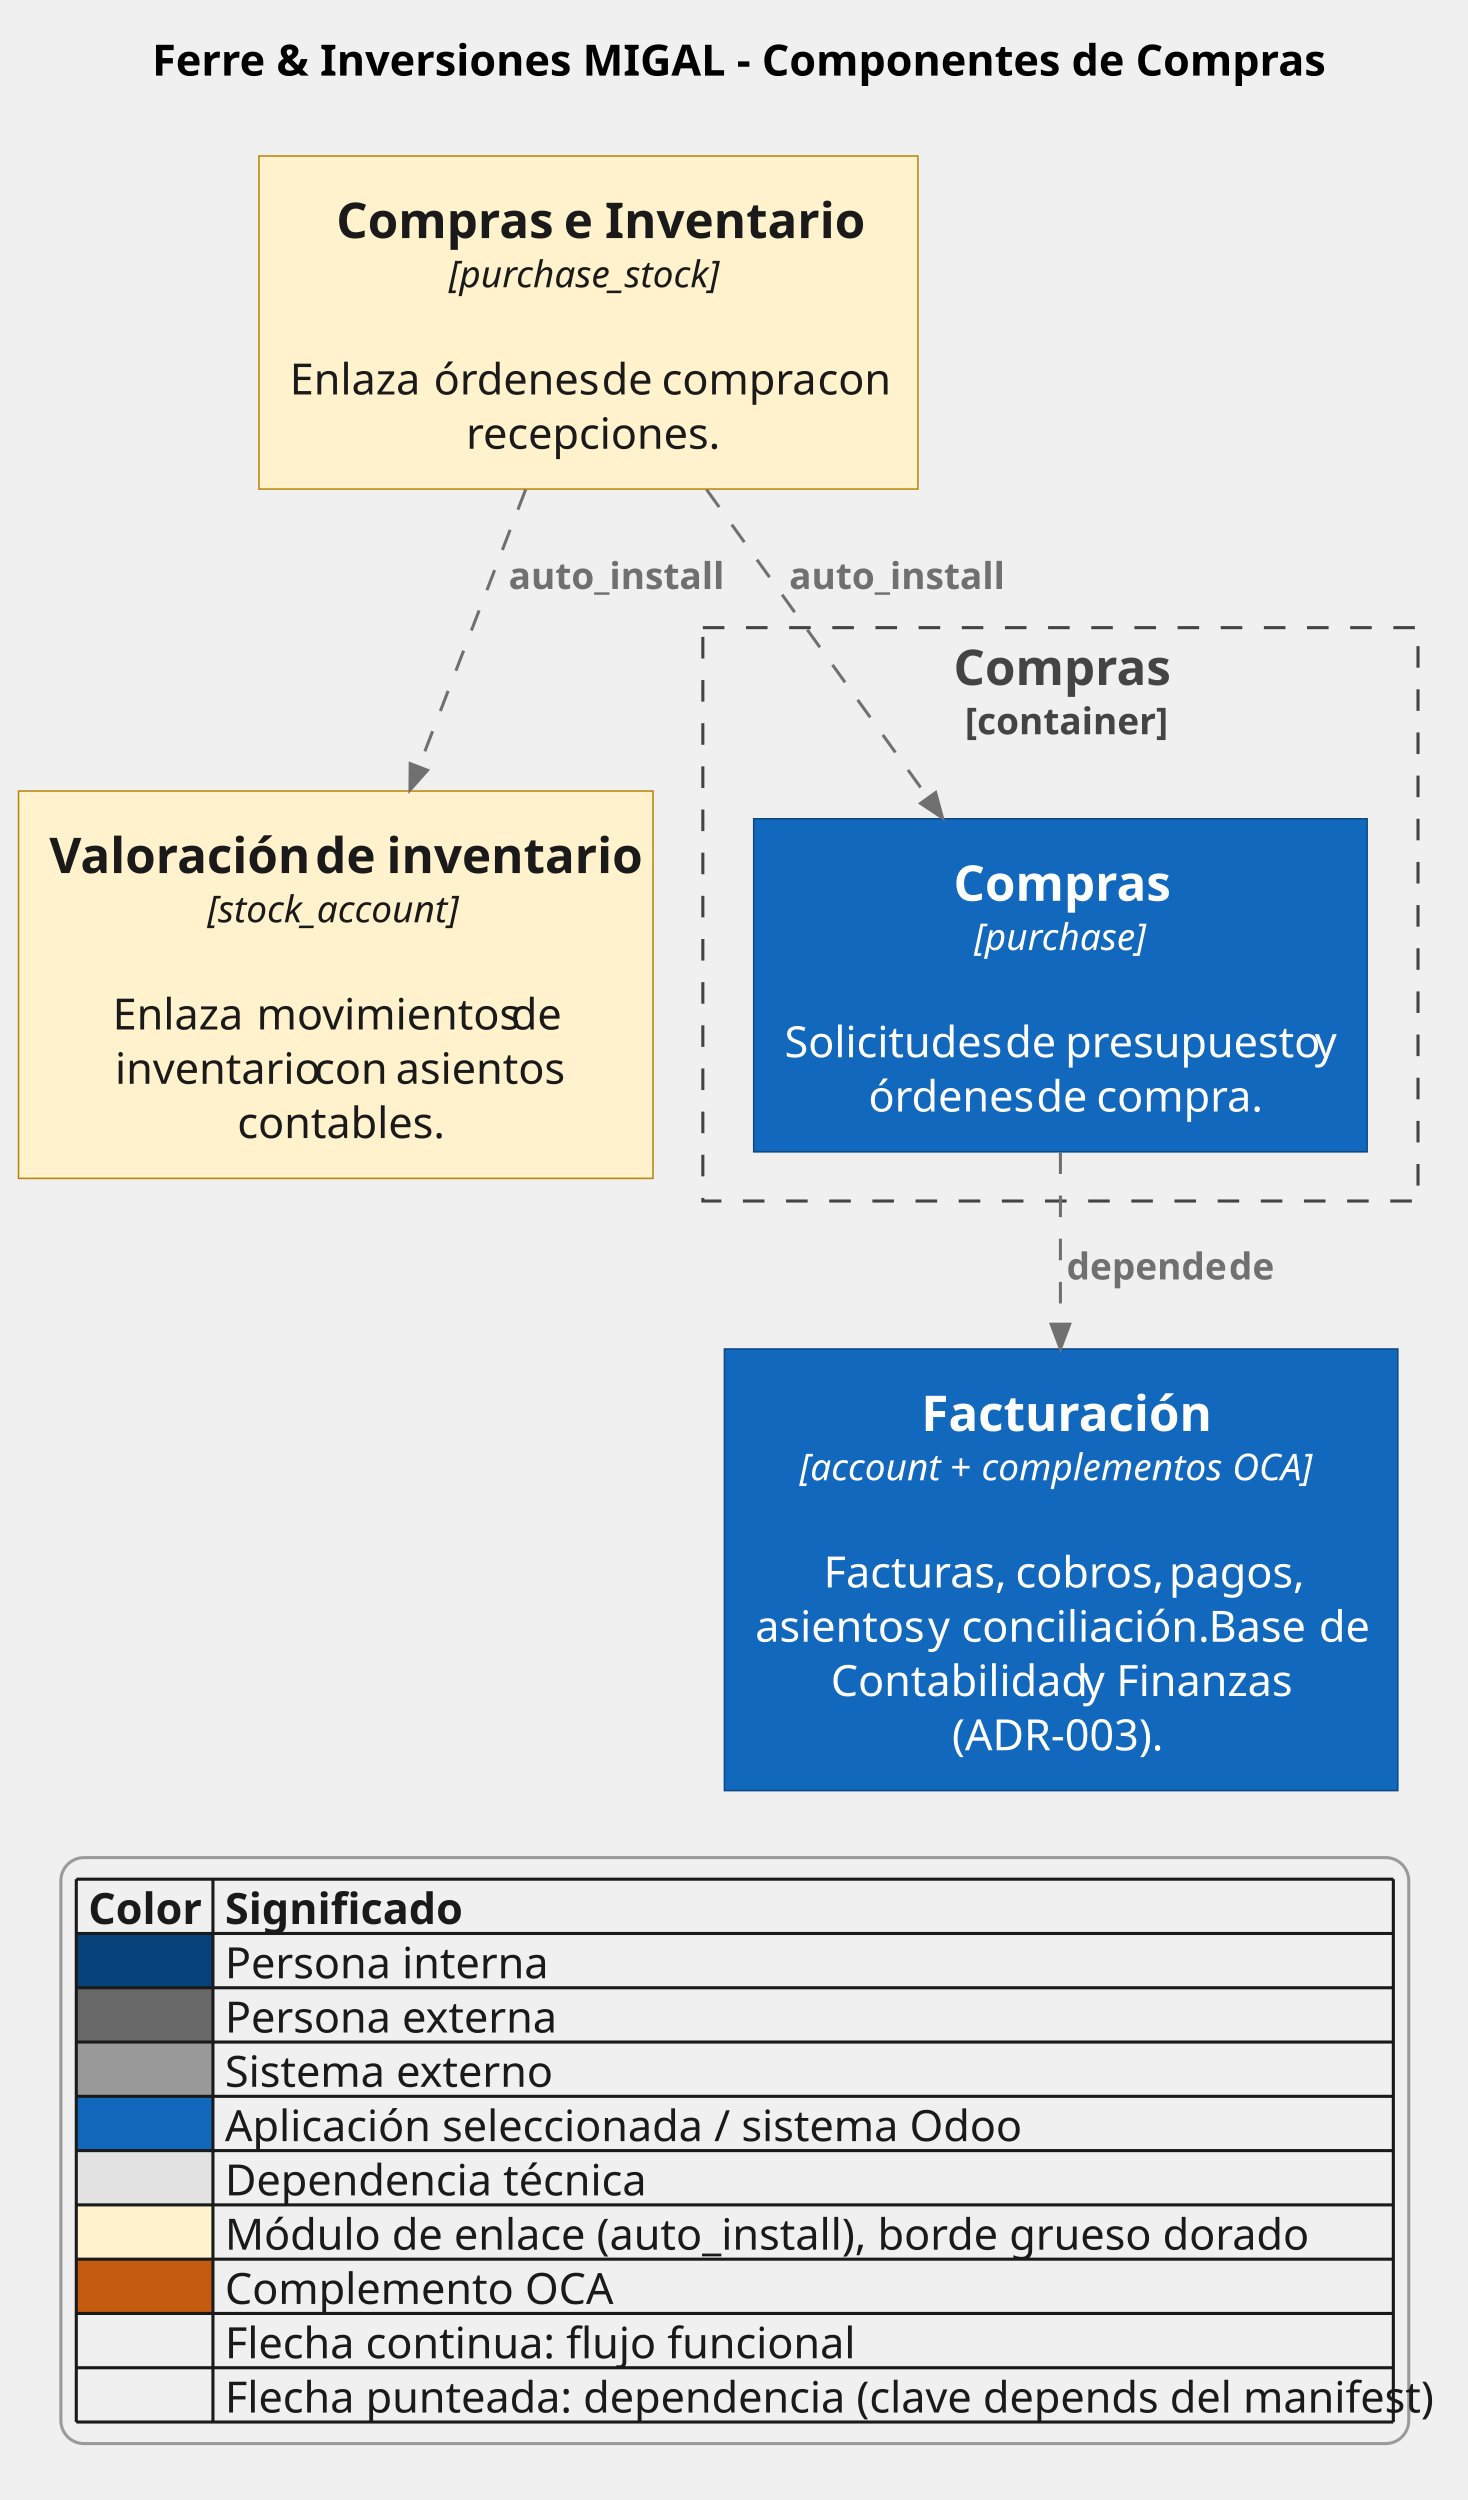
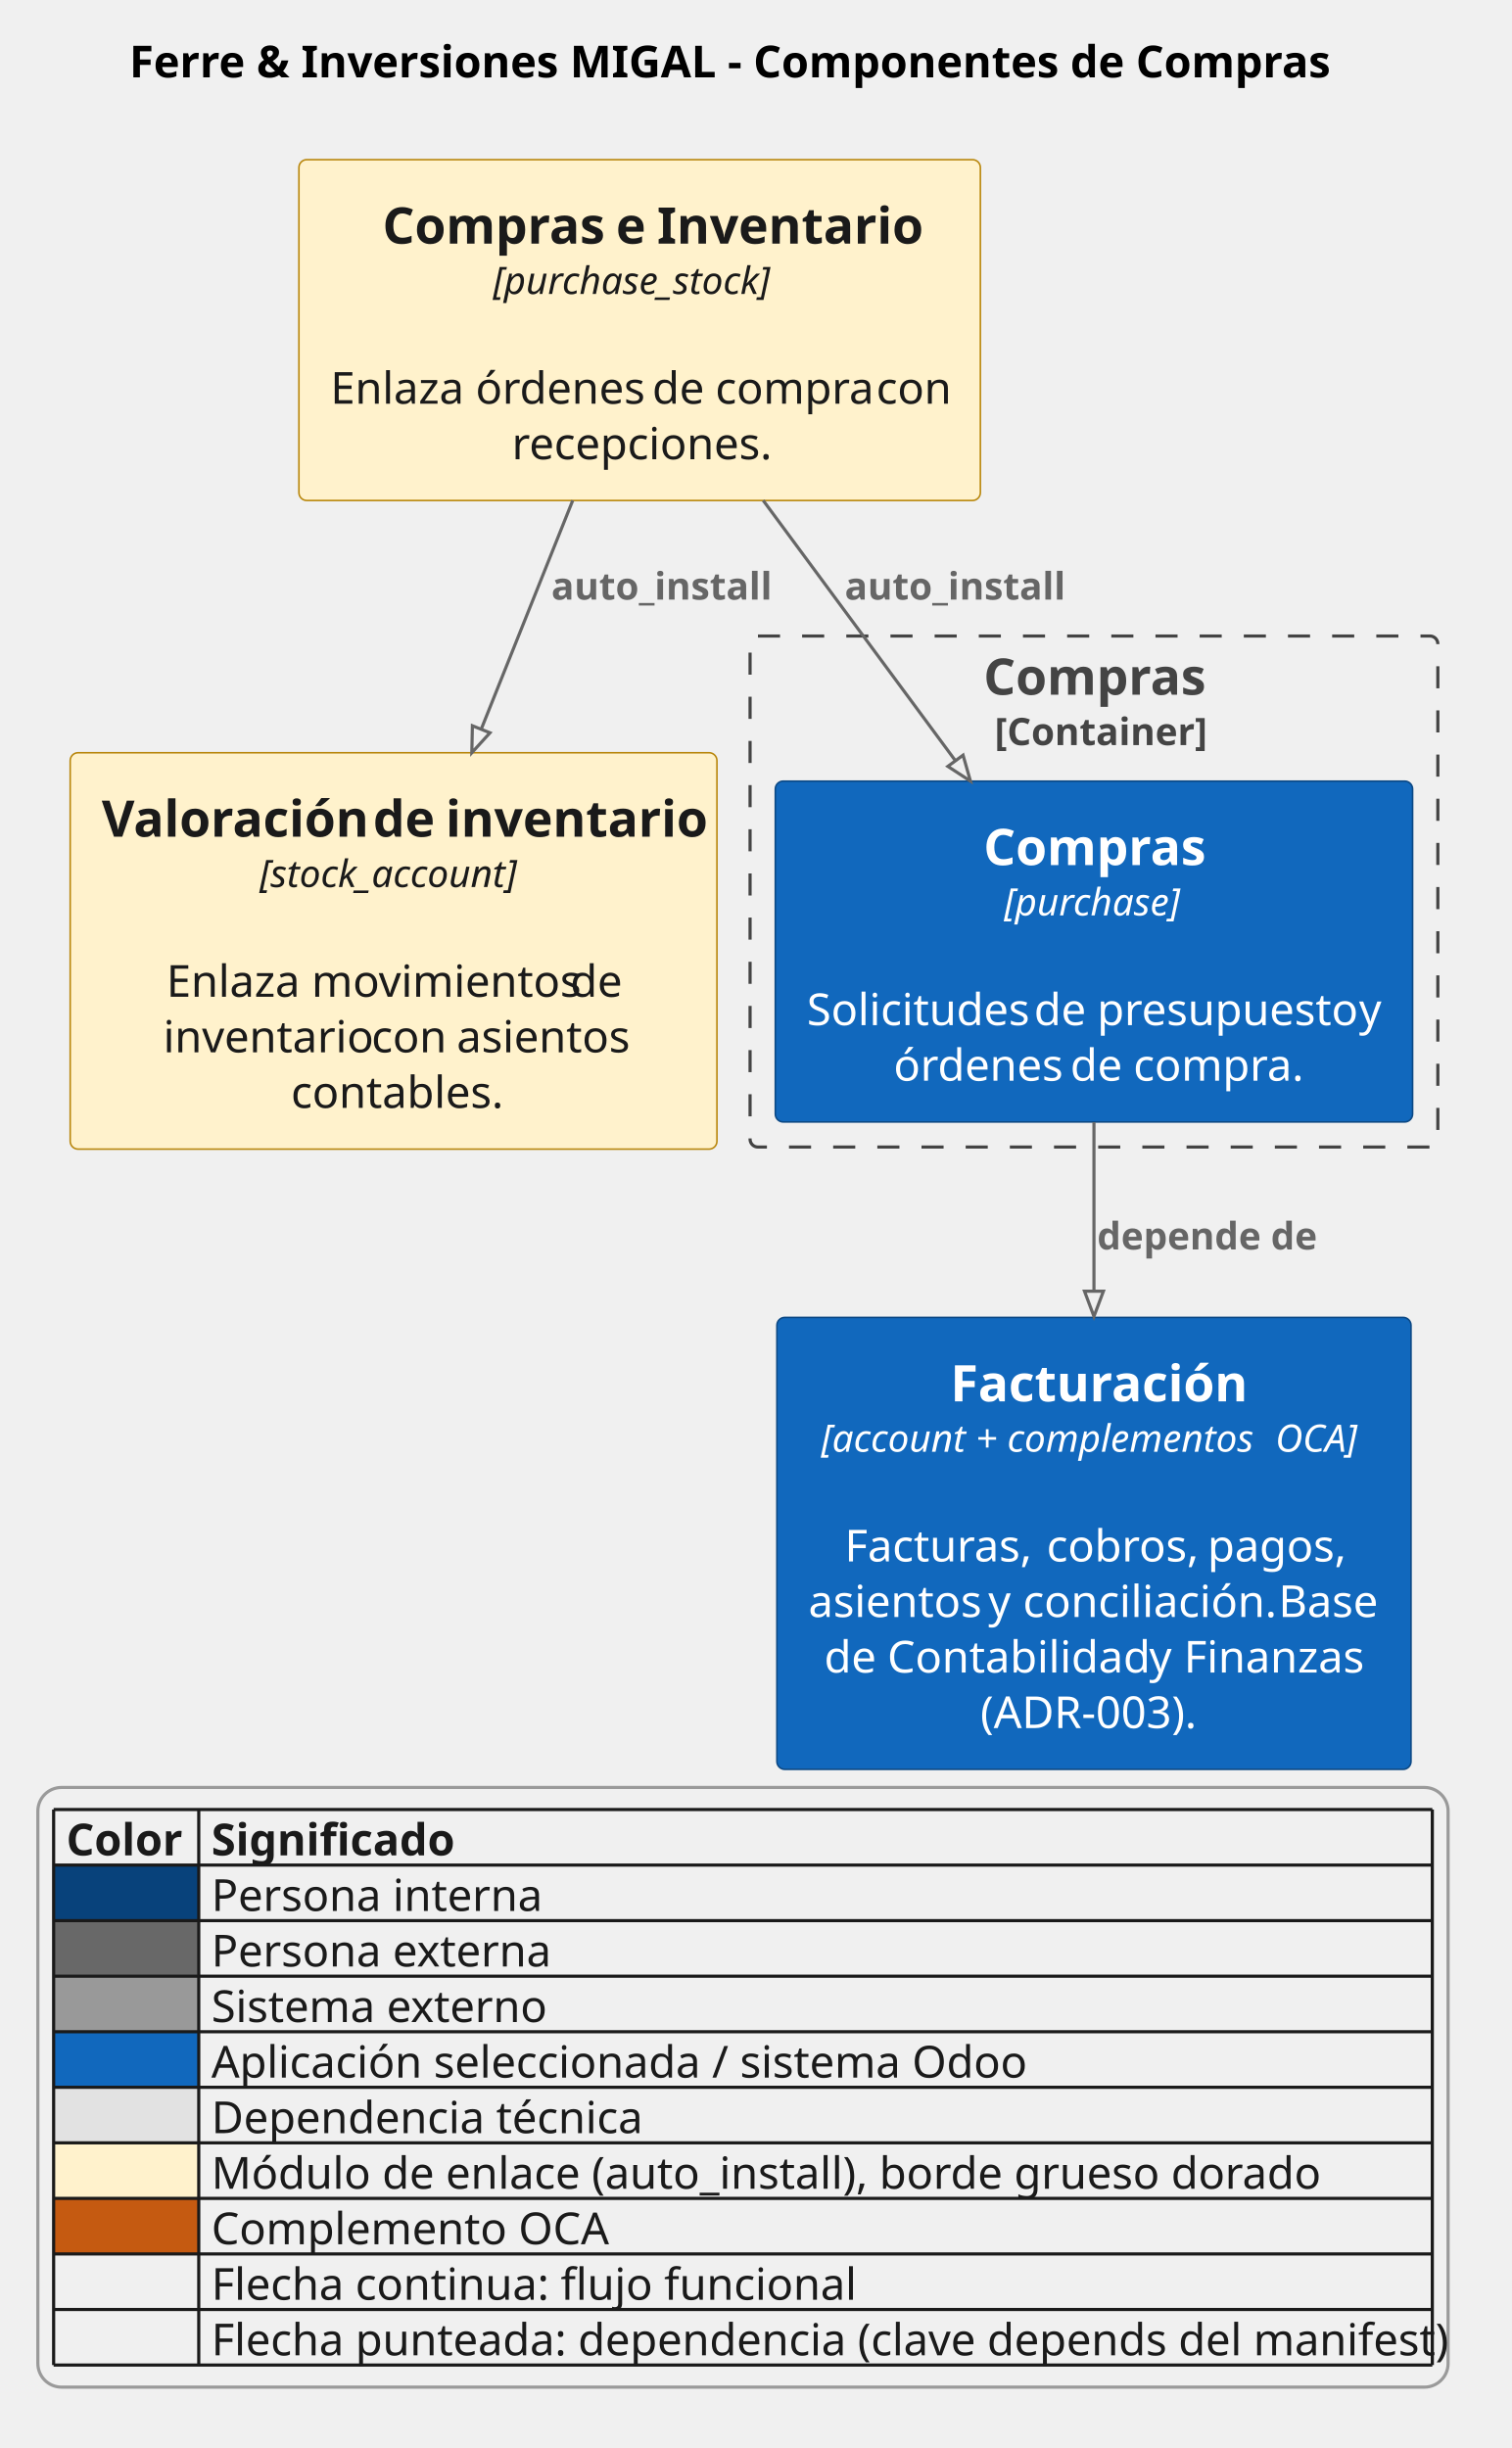
- <svg xmlns="http://www.w3.org/2000/svg" version="1.1" data-diagram-type="DESCRIPTION" style="width:476px;height:811px;background:#FFFFFF;" width="476px" height="811px" viewBox="0 0 476 811" zoomAndPan="magnify" preserveAspectRatio="none" contentStyleType="text/css">
+ <svg xmlns="http://www.w3.org/2000/svg" contentStyleType="text/css" height="776px" preserveAspectRatio="none" style="width:479px;height:776px;background:#FFFFFF;" version="1.1" viewBox="0 0 479 776" width="479px" zoomAndPan="magnify">
  <defs />
-   <g font-family="sans-serif" lengthAdjust="spacing">
-     <g class="title" data-source-line="10">
-       <text x="49.352" y="24.533" fill="#000" font-size="14" textLength="370.296" font-weight="700">Ferre &amp; Inversiones MIGAL - Componentes de Compras</text>
+   <g>
+     <text fill="#000000" font-family="sans-serif" font-size="14" font-weight="bold" lengthAdjust="spacing" textLength="389" x="41" y="24.533">Ferre &amp; Inversiones MIGAL - Componentes de Compras</text>
+     <g id="cluster_compras">
+       <rect fill="none" height="162" rx="2.5" ry="2.5" style="stroke:#444444;stroke-width:1.0;stroke-dasharray:7.0,7.0;" width="218" x="237.75" y="201.609" />
+       <text fill="#444444" font-family="sans-serif" font-size="16" font-weight="bold" lengthAdjust="spacing" textLength="70" x="311.75" y="220.219">Compras</text>
+       <text fill="#444444" font-family="sans-serif" font-size="12" font-weight="bold" lengthAdjust="spacing" textLength="63" x="315.25" y="236.191">[Container]</text>
    </g>
-     <g class="cluster" data-qualified-name="compras" id="ent0001" data-source-line="1690">
-       <rect x="228" y="203.609" width="232" height="186" fill="none" style="stroke:#444;stroke-width:1;stroke-dasharray:7,7;" />
-       <text x="309.324" y="222.219" fill="#444" font-size="16" textLength="69.352" font-weight="700">Compras</text>
-       <text x="312.998" y="238.191" fill="#444" font-size="12" textLength="62.004" font-weight="700">[container]</text>
+     <g id="elem_facturacion">
+       <rect fill="#1168BD" height="143.266" rx="2.5" ry="2.5" style="stroke:#0B4884;stroke-width:0.5;" width="201" x="246.25" y="417.609" />
+       <text fill="#FFFFFF" font-family="sans-serif" font-size="16" font-weight="bold" lengthAdjust="spacing" textLength="91" x="301.25" y="444.219">Facturación</text>
+       <text fill="#FFFFFF" font-family="sans-serif" font-size="12" font-style="italic" lengthAdjust="spacing" textLength="46" x="260.25" y="460.191">[account</text>
+       <text fill="#FFFFFF" font-family="sans-serif" font-size="12" font-style="italic" lengthAdjust="spacing" textLength="3" x="306.25" y="460.191"> </text>
+       <text fill="#FFFFFF" font-family="sans-serif" font-size="12" font-style="italic" lengthAdjust="spacing" textLength="7" x="309.25" y="460.191">+</text>
+       <text fill="#FFFFFF" font-family="sans-serif" font-size="12" font-style="italic" lengthAdjust="spacing" textLength="3" x="316.25" y="460.191"> </text>
+       <text fill="#FFFFFF" font-family="sans-serif" font-size="12" font-style="italic" lengthAdjust="spacing" textLength="82" x="319.25" y="460.191">complementos</text>
+       <text fill="#FFFFFF" font-family="sans-serif" font-size="12" font-style="italic" lengthAdjust="spacing" textLength="3" x="401.25" y="460.191"> </text>
+       <text fill="#FFFFFF" font-family="sans-serif" font-size="12" font-style="italic" lengthAdjust="spacing" textLength="29" x="404.25" y="460.191">OCA]</text>
+       <text fill="#FFFFFF" font-family="sans-serif" font-size="14" lengthAdjust="spacing" textLength="4" x="344.75" y="477.361"> </text>
+       <text fill="#FFFFFF" font-family="sans-serif" font-size="14" lengthAdjust="spacing" textLength="60" x="267.75" y="494.971">Facturas,</text>
+       <text fill="#FFFFFF" font-family="sans-serif" font-size="14" lengthAdjust="spacing" textLength="4" x="327.75" y="494.971"> </text>
+       <text fill="#FFFFFF" font-family="sans-serif" font-size="14" lengthAdjust="spacing" textLength="47" x="331.75" y="494.971">cobros,</text>
+       <text fill="#FFFFFF" font-family="sans-serif" font-size="14" lengthAdjust="spacing" textLength="4" x="378.75" y="494.971"> </text>
+       <text fill="#FFFFFF" font-family="sans-serif" font-size="14" lengthAdjust="spacing" textLength="43" x="382.75" y="494.971">pagos,</text>
+       <text fill="#FFFFFF" font-family="sans-serif" font-size="14" lengthAdjust="spacing" textLength="53" x="256.25" y="512.58">asientos</text>
+       <text fill="#FFFFFF" font-family="sans-serif" font-size="14" lengthAdjust="spacing" textLength="4" x="309.25" y="512.58"> </text>
+       <text fill="#FFFFFF" font-family="sans-serif" font-size="14" lengthAdjust="spacing" textLength="7" x="313.25" y="512.58">y</text>
+       <text fill="#FFFFFF" font-family="sans-serif" font-size="14" lengthAdjust="spacing" textLength="4" x="320.25" y="512.58"> </text>
+       <text fill="#FFFFFF" font-family="sans-serif" font-size="14" lengthAdjust="spacing" textLength="77" x="324.25" y="512.58">conciliación.</text>
+       <text fill="#FFFFFF" font-family="sans-serif" font-size="14" lengthAdjust="spacing" textLength="4" x="401.25" y="512.58"> </text>
+       <text fill="#FFFFFF" font-family="sans-serif" font-size="14" lengthAdjust="spacing" textLength="32" x="405.25" y="512.58">Base</text>
+       <text fill="#FFFFFF" font-family="sans-serif" font-size="14" lengthAdjust="spacing" textLength="16" x="261.25" y="530.189">de</text>
+       <text fill="#FFFFFF" font-family="sans-serif" font-size="14" lengthAdjust="spacing" textLength="4" x="277.25" y="530.189"> </text>
+       <text fill="#FFFFFF" font-family="sans-serif" font-size="14" lengthAdjust="spacing" textLength="79" x="281.25" y="530.189">Contabilidad</text>
+       <text fill="#FFFFFF" font-family="sans-serif" font-size="14" lengthAdjust="spacing" textLength="4" x="360.25" y="530.189"> </text>
+       <text fill="#FFFFFF" font-family="sans-serif" font-size="14" lengthAdjust="spacing" textLength="7" x="364.25" y="530.189">y</text>
+       <text fill="#FFFFFF" font-family="sans-serif" font-size="14" lengthAdjust="spacing" textLength="4" x="371.25" y="530.189"> </text>
+       <text fill="#FFFFFF" font-family="sans-serif" font-size="14" lengthAdjust="spacing" textLength="57" x="375.25" y="530.189">Finanzas</text>
+       <text fill="#FFFFFF" font-family="sans-serif" font-size="14" lengthAdjust="spacing" textLength="72" x="310.75" y="547.799">(ADR-003).</text>
    </g>
-     <g class="entity" data-qualified-name="facturacion" id="ent0003" data-source-line="71">
-       <rect x="235" y="437.609" width="218.447" height="143.266" fill="#1168BD" style="stroke:#0B4884;stroke-width:0.5;" />
-       <text x="298.88" y="464.219" fill="#FFF" font-size="16" textLength="90.688" font-weight="700">Facturación</text>
-       <text x="259.351" y="480.191" fill="#FFF" font-size="12" textLength="45.363" font-style="italic">[account</text>
-       <text x="304.714" y="480.191" fill="#FFF" font-size="12" font-style="italic"> </text>
-       <text x="308.048" y="480.191" fill="#FFF" font-size="12" font-style="italic">+</text>
-       <text x="315.056" y="480.191" fill="#FFF" font-size="12" font-style="italic"> </text>
-       <text x="318.39" y="480.191" fill="#FFF" font-size="12" textLength="78.035" font-style="italic">complementos</text>
-       <text x="396.425" y="480.191" fill="#FFF" font-size="12" font-style="italic"> </text>
-       <text x="399.759" y="480.191" fill="#FFF" font-size="12" textLength="29.338" font-style="italic">OCA]</text>
-       <text x="342.279" y="497.361" fill="#FFF" font-size="14"> </text>
-       <text x="267.186" y="514.971" fill="#FFF" font-size="14" textLength="58.352">Facturas,</text>
-       <text x="325.538" y="514.971" fill="#FFF" font-size="14"> </text>
-       <text x="329.427" y="514.971" fill="#FFF" font-size="14" textLength="45.91">cobros,</text>
-       <text x="375.337" y="514.971" fill="#FFF" font-size="14"> </text>
-       <text x="379.227" y="514.971" fill="#FFF" font-size="14" textLength="42.034">pagos,</text>
-       <text x="245" y="532.58" fill="#FFF" font-size="14" textLength="52.145">asientos</text>
-       <text x="297.145" y="532.58" fill="#FFF" font-size="14"> </text>
-       <text x="301.034" y="532.58" fill="#FFF" font-size="14">y</text>
-       <text x="308.034" y="532.58" fill="#FFF" font-size="14"> </text>
-       <text x="311.924" y="532.58" fill="#FFF" font-size="14" textLength="76.262">conciliación.</text>
-       <text x="388.186" y="532.58" fill="#FFF" font-size="14"> </text>
-       <text x="392.075" y="532.58" fill="#FFF" font-size="14" textLength="31.91">Base</text>
-       <text x="423.985" y="532.58" fill="#FFF" font-size="14"> </text>
-       <text x="427.875" y="532.58" fill="#FFF" font-size="14" textLength="15.572">de</text>
-       <text x="269.514" y="550.189" fill="#FFF" font-size="14" textLength="77.834">Contabilidad</text>
-       <text x="347.348" y="550.189" fill="#FFF" font-size="14"> </text>
-       <text x="351.237" y="550.189" fill="#FFF" font-size="14">y</text>
-       <text x="358.237" y="550.189" fill="#FFF" font-size="14"> </text>
-       <text x="362.127" y="550.189" fill="#FFF" font-size="14" textLength="56.807">Finanzas</text>
-       <text x="308.827" y="567.799" fill="#FFF" font-size="14" textLength="70.793">(ADR-003).</text>
+     <g id="elem_purchaseStock">
+       <rect fill="#FFF2CC" height="108.047" rx="2.5" ry="2.5" style="stroke:#B8860B;stroke-width:0.5;" width="216" x="94.75" y="50.609" />
+       <text fill="#1A1A1A" font-family="sans-serif" font-size="16" font-weight="bold" lengthAdjust="spacing" textLength="70" x="121.25" y="77.219">Compras</text>
+       <text fill="#1A1A1A" font-family="sans-serif" font-size="16" font-weight="bold" lengthAdjust="spacing" textLength="4" x="191.25" y="77.219"> </text>
+       <text fill="#1A1A1A" font-family="sans-serif" font-size="16" font-weight="bold" lengthAdjust="spacing" textLength="9" x="195.25" y="77.219">e</text>
+       <text fill="#1A1A1A" font-family="sans-serif" font-size="16" font-weight="bold" lengthAdjust="spacing" textLength="4" x="204.25" y="77.219"> </text>
+       <text fill="#1A1A1A" font-family="sans-serif" font-size="16" font-weight="bold" lengthAdjust="spacing" textLength="76" x="208.25" y="77.219">Inventario</text>
+       <text fill="#1A1A1A" font-family="sans-serif" font-size="12" font-style="italic" lengthAdjust="spacing" textLength="93" x="156.25" y="93.191">[purchase_stock]</text>
+       <text fill="#1A1A1A" font-family="sans-serif" font-size="14" lengthAdjust="spacing" textLength="4" x="200.75" y="110.361"> </text>
+       <text fill="#1A1A1A" font-family="sans-serif" font-size="14" lengthAdjust="spacing" textLength="42" x="104.75" y="127.971">Enlaza</text>
+       <text fill="#1A1A1A" font-family="sans-serif" font-size="14" lengthAdjust="spacing" textLength="4" x="146.75" y="127.971"> </text>
+       <text fill="#1A1A1A" font-family="sans-serif" font-size="14" lengthAdjust="spacing" textLength="52" x="150.75" y="127.971">órdenes</text>
+       <text fill="#1A1A1A" font-family="sans-serif" font-size="14" lengthAdjust="spacing" textLength="4" x="202.75" y="127.971"> </text>
+       <text fill="#1A1A1A" font-family="sans-serif" font-size="14" lengthAdjust="spacing" textLength="16" x="206.75" y="127.971">de</text>
+       <text fill="#1A1A1A" font-family="sans-serif" font-size="14" lengthAdjust="spacing" textLength="4" x="222.75" y="127.971"> </text>
+       <text fill="#1A1A1A" font-family="sans-serif" font-size="14" lengthAdjust="spacing" textLength="47" x="226.75" y="127.971">compra</text>
+       <text fill="#1A1A1A" font-family="sans-serif" font-size="14" lengthAdjust="spacing" textLength="4" x="273.75" y="127.971"> </text>
+       <text fill="#1A1A1A" font-family="sans-serif" font-size="14" lengthAdjust="spacing" textLength="23" x="277.75" y="127.971">con</text>
+       <text fill="#1A1A1A" font-family="sans-serif" font-size="14" lengthAdjust="spacing" textLength="81" x="162.25" y="145.58">recepciones.</text>
    </g>
-     <g class="entity" data-qualified-name="purchaseStock" id="ent0004" data-source-line="71">
-       <rect x="84" y="50.609" width="213.785" height="108.047" fill="#FFF2CC" style="stroke:#B8860B;stroke-width:0.5;" />
-       <text x="109.092" y="77.219" fill="#1A1A1A" font-size="16" textLength="69.352" font-weight="700">Compras</text>
-       <text x="178.443" y="77.219" fill="#1A1A1A" font-size="16" font-weight="700"> </text>
-       <text x="182.889" y="77.219" fill="#1A1A1A" font-size="16" font-weight="700">e</text>
-       <text x="191.787" y="77.219" fill="#1A1A1A" font-size="16" font-weight="700"> </text>
-       <text x="196.232" y="77.219" fill="#1A1A1A" font-size="16" textLength="76.461" font-weight="700">Inventario</text>
-       <text x="145.535" y="93.191" fill="#1A1A1A" font-size="12" textLength="90.715" font-style="italic">[purchase_stock]</text>
-       <text x="188.948" y="110.361" fill="#1A1A1A" font-size="14"> </text>
-       <text x="94" y="127.971" fill="#1A1A1A" font-size="14" textLength="42.807">Enlaza</text>
-       <text x="136.807" y="127.971" fill="#1A1A1A" font-size="14"> </text>
-       <text x="140.696" y="127.971" fill="#1A1A1A" font-size="14" textLength="50.593">órdenes</text>
-       <text x="191.289" y="127.971" fill="#1A1A1A" font-size="14"> </text>
-       <text x="195.179" y="127.971" fill="#1A1A1A" font-size="14" textLength="15.572">de</text>
-       <text x="210.751" y="127.971" fill="#1A1A1A" font-size="14"> </text>
-       <text x="214.641" y="127.971" fill="#1A1A1A" font-size="14" textLength="46.683">compra</text>
-       <text x="261.323" y="127.971" fill="#1A1A1A" font-size="14"> </text>
-       <text x="265.213" y="127.971" fill="#1A1A1A" font-size="14" textLength="22.572">con</text>
-       <text x="151.203" y="145.58" fill="#1A1A1A" font-size="14" textLength="79.379">recepciones.</text>
+     <g id="elem_stockAccount">
+       <rect fill="#FFF2CC" height="125.656" rx="2.5" ry="2.5" style="stroke:#B8860B;stroke-width:0.5;" width="205" x="22.25" y="238.609" />
+       <text fill="#1A1A1A" font-family="sans-serif" font-size="16" font-weight="bold" lengthAdjust="spacing" textLength="82" x="32.25" y="265.219">Valoración</text>
+       <text fill="#1A1A1A" font-family="sans-serif" font-size="16" font-weight="bold" lengthAdjust="spacing" textLength="4" x="114.25" y="265.219"> </text>
+       <text fill="#1A1A1A" font-family="sans-serif" font-size="16" font-weight="bold" lengthAdjust="spacing" textLength="19" x="118.25" y="265.219">de</text>
+       <text fill="#1A1A1A" font-family="sans-serif" font-size="16" font-weight="bold" lengthAdjust="spacing" textLength="4" x="137.25" y="265.219"> </text>
+       <text fill="#1A1A1A" font-family="sans-serif" font-size="16" font-weight="bold" lengthAdjust="spacing" textLength="76" x="141.25" y="265.219">inventario</text>
+       <text fill="#1A1A1A" font-family="sans-serif" font-size="12" font-style="italic" lengthAdjust="spacing" textLength="85" x="82.25" y="281.191">[stock_account]</text>
+       <text fill="#1A1A1A" font-family="sans-serif" font-size="14" lengthAdjust="spacing" textLength="4" x="122.75" y="298.361"> </text>
+       <text fill="#1A1A1A" font-family="sans-serif" font-size="14" lengthAdjust="spacing" textLength="42" x="52.75" y="315.971">Enlaza</text>
+       <text fill="#1A1A1A" font-family="sans-serif" font-size="14" lengthAdjust="spacing" textLength="4" x="94.75" y="315.971"> </text>
+       <text fill="#1A1A1A" font-family="sans-serif" font-size="14" lengthAdjust="spacing" textLength="78" x="98.75" y="315.971">movimientos</text>
+       <text fill="#1A1A1A" font-family="sans-serif" font-size="14" lengthAdjust="spacing" textLength="4" x="176.75" y="315.971"> </text>
+       <text fill="#1A1A1A" font-family="sans-serif" font-size="14" lengthAdjust="spacing" textLength="16" x="180.75" y="315.971">de</text>
+       <text fill="#1A1A1A" font-family="sans-serif" font-size="14" lengthAdjust="spacing" textLength="62" x="51.75" y="333.58">inventario</text>
+       <text fill="#1A1A1A" font-family="sans-serif" font-size="14" lengthAdjust="spacing" textLength="4" x="113.75" y="333.58"> </text>
+       <text fill="#1A1A1A" font-family="sans-serif" font-size="14" lengthAdjust="spacing" textLength="23" x="117.75" y="333.58">con</text>
+       <text fill="#1A1A1A" font-family="sans-serif" font-size="14" lengthAdjust="spacing" textLength="4" x="140.75" y="333.58"> </text>
+       <text fill="#1A1A1A" font-family="sans-serif" font-size="14" lengthAdjust="spacing" textLength="53" x="144.75" y="333.58">asientos</text>
+       <text fill="#1A1A1A" font-family="sans-serif" font-size="14" lengthAdjust="spacing" textLength="65" x="92.25" y="351.19">contables.</text>
    </g>
-     <g class="entity" data-qualified-name="stockAccount" id="ent0005" data-source-line="71">
-       <rect x="6" y="256.609" width="205.828" height="125.656" fill="#FFF2CC" style="stroke:#B8860B;stroke-width:0.5;" />
-       <text x="16" y="283.219" fill="#1A1A1A" font-size="16" textLength="81.805" font-weight="700">Valoración</text>
-       <text x="97.805" y="283.219" fill="#1A1A1A" font-size="16" font-weight="700"> </text>
-       <text x="102.25" y="283.219" fill="#1A1A1A" font-size="16" textLength="18.672" font-weight="700">de</text>
-       <text x="120.922" y="283.219" fill="#1A1A1A" font-size="16" font-weight="700"> </text>
-       <text x="125.367" y="283.219" fill="#1A1A1A" font-size="16" textLength="76.461" font-weight="700">inventario</text>
-       <text x="67.225" y="299.191" fill="#1A1A1A" font-size="12" textLength="83.379" font-style="italic">[stock_account]</text>
-       <text x="106.969" y="316.361" fill="#1A1A1A" font-size="14"> </text>
-       <text x="36.545" y="333.971" fill="#1A1A1A" font-size="14" textLength="42.807">Enlaza</text>
-       <text x="79.352" y="333.971" fill="#1A1A1A" font-size="14"> </text>
-       <text x="83.242" y="333.971" fill="#1A1A1A" font-size="14" textLength="78.579">movimientos</text>
-       <text x="161.821" y="333.971" fill="#1A1A1A" font-size="14"> </text>
-       <text x="165.71" y="333.971" fill="#1A1A1A" font-size="14" textLength="15.572">de</text>
-       <text x="37.314" y="351.58" fill="#1A1A1A" font-size="14" textLength="60.703">inventario</text>
-       <text x="98.018" y="351.58" fill="#1A1A1A" font-size="14"> </text>
-       <text x="101.907" y="351.58" fill="#1A1A1A" font-size="14" textLength="22.572">con</text>
-       <text x="124.479" y="351.58" fill="#1A1A1A" font-size="14"> </text>
-       <text x="128.369" y="351.58" fill="#1A1A1A" font-size="14" textLength="52.145">asientos</text>
-       <text x="77.004" y="369.189" fill="#1A1A1A" font-size="14" textLength="63.82">contables.</text>
+     <g id="elem_comprasMod">
+       <rect fill="#1168BD" height="108.047" rx="2.5" ry="2.5" style="stroke:#0B4884;stroke-width:0.5;" width="202" x="245.75" y="247.609" />
+       <text fill="#FFFFFF" font-family="sans-serif" font-size="16" font-weight="bold" lengthAdjust="spacing" textLength="70" x="311.75" y="274.219">Compras</text>
+       <text fill="#FFFFFF" font-family="sans-serif" font-size="12" font-style="italic" lengthAdjust="spacing" textLength="57" x="318.25" y="290.191">[purchase]</text>
+       <text fill="#FFFFFF" font-family="sans-serif" font-size="14" lengthAdjust="spacing" textLength="4" x="344.75" y="307.361"> </text>
+       <text fill="#FFFFFF" font-family="sans-serif" font-size="14" lengthAdjust="spacing" textLength="68" x="255.75" y="324.971">Solicitudes</text>
+       <text fill="#FFFFFF" font-family="sans-serif" font-size="14" lengthAdjust="spacing" textLength="4" x="323.75" y="324.971"> </text>
+       <text fill="#FFFFFF" font-family="sans-serif" font-size="14" lengthAdjust="spacing" textLength="16" x="327.75" y="324.971">de</text>
+       <text fill="#FFFFFF" font-family="sans-serif" font-size="14" lengthAdjust="spacing" textLength="4" x="343.75" y="324.971"> </text>
+       <text fill="#FFFFFF" font-family="sans-serif" font-size="14" lengthAdjust="spacing" textLength="79" x="347.75" y="324.971">presupuesto</text>
+       <text fill="#FFFFFF" font-family="sans-serif" font-size="14" lengthAdjust="spacing" textLength="4" x="426.75" y="324.971"> </text>
+       <text fill="#FFFFFF" font-family="sans-serif" font-size="14" lengthAdjust="spacing" textLength="7" x="430.75" y="324.971">y</text>
+       <text fill="#FFFFFF" font-family="sans-serif" font-size="14" lengthAdjust="spacing" textLength="52" x="283.25" y="342.58">órdenes</text>
+       <text fill="#FFFFFF" font-family="sans-serif" font-size="14" lengthAdjust="spacing" textLength="4" x="335.25" y="342.58"> </text>
+       <text fill="#FFFFFF" font-family="sans-serif" font-size="14" lengthAdjust="spacing" textLength="16" x="339.25" y="342.58">de</text>
+       <text fill="#FFFFFF" font-family="sans-serif" font-size="14" lengthAdjust="spacing" textLength="4" x="355.25" y="342.58"> </text>
+       <text fill="#FFFFFF" font-family="sans-serif" font-size="14" lengthAdjust="spacing" textLength="51" x="359.25" y="342.58">compra.</text>
    </g>
-     <g class="entity" data-qualified-name="compras.comprasMod" id="ent0002" data-source-line="78">
-       <rect x="244.5" y="265.609" width="198.999" height="108.047" fill="#1168BD" style="stroke:#0B4884;stroke-width:0.5;" />
-       <text x="309.324" y="292.219" fill="#FFF" font-size="16" textLength="69.352" font-weight="700">Compras</text>
-       <text x="315.983" y="308.191" fill="#FFF" font-size="12" textLength="56.033" font-style="italic">[purchase]</text>
-       <text x="342.055" y="325.361" fill="#FFF" font-size="14"> </text>
-       <text x="254.5" y="342.971" fill="#FFF" font-size="14" textLength="67.703">Solicitudes</text>
-       <text x="322.203" y="342.971" fill="#FFF" font-size="14"> </text>
-       <text x="326.093" y="342.971" fill="#FFF" font-size="14" textLength="15.572">de</text>
-       <text x="341.665" y="342.971" fill="#FFF" font-size="14"> </text>
-       <text x="345.555" y="342.971" fill="#FFF" font-size="14" textLength="77.055">presupuesto</text>
-       <text x="422.609" y="342.971" fill="#FFF" font-size="14"> </text>
-       <text x="426.499" y="342.971" fill="#FFF" font-size="14">y</text>
-       <text x="281.741" y="360.58" fill="#FFF" font-size="14" textLength="50.593">órdenes</text>
-       <text x="332.334" y="360.58" fill="#FFF" font-size="14"> </text>
-       <text x="336.224" y="360.58" fill="#FFF" font-size="14" textLength="15.572">de</text>
-       <text x="351.796" y="360.58" fill="#FFF" font-size="14"> </text>
-       <text x="355.686" y="360.58" fill="#FFF" font-size="14" textLength="50.572">compra.</text>
-     </g>
-     <g class="link" data-entity-1="ent0002" data-entity-2="ent0003" id="lnk6" data-link-type="dependency">
-       <polygon points="344,437.578,347,429.578,341,429.578,344,437.578" fill="#707070" style="stroke:#707070;stroke-width:1;stroke-linejoin:miter;stroke-miterlimit:10;" />
-       <path d="M344,373.838 C344,393.651 344,408.454 344,429.578" style="stroke:#707070;stroke-width:1;stroke-dasharray:7,7;" fill="none" />
-       <text x="346" y="415.066" fill="#707070" font-size="12" textLength="49.342" font-weight="700">depende</text>
-       <text x="395.342" y="415.066" fill="#707070" font-size="12" font-weight="700"> </text>
-       <text x="398.676" y="415.066" fill="#707070" font-size="12" textLength="14.004" font-weight="700">de</text>
-     </g>
-     <g class="link" data-entity-1="ent0004" data-entity-2="ent0002" id="lnk7" data-link-type="dependency">
-       <polygon points="305.743,265.35,303.513,257.102,298.639,260.603,305.743,265.35" fill="#707070" style="stroke:#707070;stroke-width:1;stroke-linejoin:miter;stroke-miterlimit:10;" />
-       <path d="M229.214,158.809 C252.581,191.339 277.701,226.311 301.076,258.852" style="stroke:#707070;stroke-width:1;stroke-dasharray:7,7;" fill="none" />
-       <text x="256" y="191.066" fill="#707070" font-size="12" textLength="66.68" font-weight="700">auto_install</text>
-     </g>
-     <g class="link" data-entity-1="ent0004" data-entity-2="ent0005" id="lnk8" data-link-type="dependency">
-       <polygon points="133,256.267,138.674,249.879,133.075,247.723,133,256.267" fill="#707070" style="stroke:#707070;stroke-width:1;stroke-linejoin:miter;stroke-miterlimit:10;" />
-       <path d="M170.519,158.809 C159.135,188.382 147.78,217.877 135.875,248.801" style="stroke:#707070;stroke-width:1;stroke-dasharray:7,7;" fill="none" />
-       <text x="165" y="191.066" fill="#707070" font-size="12" textLength="66.68" font-weight="700">auto_install</text>
-     </g>
-     <g class="legend" data-source-line="34">
-       <rect x="19.747" y="602.609" width="437.253" height="190.094" fill="none" style="stroke:#9A9A9A;stroke-width:1;" rx="7.5" ry="7.5" />
-       <text x="28.637" y="624.143" fill="#1A1A1A" font-size="14" textLength="36.552" font-weight="700">Color</text>
-       <text x="72.968" y="624.143" fill="#1A1A1A" font-size="14" textLength="75.448" font-weight="700">Significado</text>
-       <rect x="24.747" y="627.219" width="44.331" height="17.609" fill="#08427B" style="stroke:none;" />
-       <text x="24.747" y="641.752" fill="#1A1A1A" font-size="14" textLength="11.669">   </text>
-       <text x="72.968" y="641.752" fill="#1A1A1A" font-size="14" textLength="98.841">Persona interna</text>
-       <rect x="24.747" y="644.828" width="44.331" height="17.609" fill="#686868" style="stroke:none;" />
-       <text x="24.747" y="659.361" fill="#1A1A1A" font-size="14" textLength="11.669">   </text>
-       <text x="72.968" y="659.361" fill="#1A1A1A" font-size="14" textLength="102.73">Persona externa</text>
-       <rect x="24.747" y="662.438" width="44.331" height="17.609" fill="#999" style="stroke:none;" />
-       <text x="24.747" y="676.971" fill="#1A1A1A" font-size="14" textLength="11.669">   </text>
-       <text x="72.968" y="676.971" fill="#1A1A1A" font-size="14" textLength="101.158">Sistema externo</text>
-       <rect x="24.747" y="680.047" width="44.331" height="17.609" fill="#1168BD" style="stroke:none;" />
-       <text x="24.747" y="694.58" fill="#1A1A1A" font-size="14" textLength="11.669">   </text>
-       <text x="72.968" y="694.58" fill="#1A1A1A" font-size="14" textLength="247.468">Aplicación seleccionada / sistema Odoo</text>
-       <rect x="24.747" y="697.656" width="44.331" height="17.609" fill="#E2E2E2" style="stroke:none;" />
-       <text x="24.747" y="712.189" fill="#1A1A1A" font-size="14" textLength="11.669">   </text>
-       <text x="72.968" y="712.189" fill="#1A1A1A" font-size="14" textLength="130.758">Dependencia técnica</text>
-       <rect x="24.747" y="715.266" width="44.331" height="17.609" fill="#FFF2CC" style="stroke:none;" />
-       <text x="24.747" y="729.799" fill="#1A1A1A" font-size="14" textLength="11.669">   </text>
-       <text x="72.968" y="729.799" fill="#1A1A1A" font-size="14" textLength="332.329">Módulo de enlace (auto_install), borde grueso dorado</text>
-       <rect x="24.747" y="732.875" width="44.331" height="17.609" fill="#C55A11" style="stroke:none;" />
-       <text x="24.747" y="747.408" fill="#1A1A1A" font-size="14" textLength="11.669">   </text>
-       <text x="72.968" y="747.408" fill="#1A1A1A" font-size="14" textLength="121.379">Complemento OCA</text>
-       <text x="24.747" y="765.018" fill="#1A1A1A" font-size="14" textLength="7.779">  </text>
-       <text x="72.968" y="765.018" fill="#1A1A1A" font-size="14" textLength="192.233">Flecha continua: flujo funcional</text>
-       <text x="24.747" y="782.627" fill="#1A1A1A" font-size="14" textLength="7.779">  </text>
-       <text x="72.968" y="782.627" fill="#1A1A1A" font-size="14" textLength="375.143">Flecha punteada: dependencia (clave depends del manifest)</text>
-       <line x1="24.747" y1="609.609" x2="452" y2="609.609" style="stroke:#1A1A1A;stroke-width:1;" />
-       <line x1="24.747" y1="627.219" x2="452" y2="627.219" style="stroke:#1A1A1A;stroke-width:1;" />
-       <line x1="24.747" y1="644.828" x2="452" y2="644.828" style="stroke:#1A1A1A;stroke-width:1;" />
-       <line x1="24.747" y1="662.438" x2="452" y2="662.438" style="stroke:#1A1A1A;stroke-width:1;" />
-       <line x1="24.747" y1="680.047" x2="452" y2="680.047" style="stroke:#1A1A1A;stroke-width:1;" />
-       <line x1="24.747" y1="697.656" x2="452" y2="697.656" style="stroke:#1A1A1A;stroke-width:1;" />
-       <line x1="24.747" y1="715.266" x2="452" y2="715.266" style="stroke:#1A1A1A;stroke-width:1;" />
-       <line x1="24.747" y1="732.875" x2="452" y2="732.875" style="stroke:#1A1A1A;stroke-width:1;" />
-       <line x1="24.747" y1="750.484" x2="452" y2="750.484" style="stroke:#1A1A1A;stroke-width:1;" />
-       <line x1="24.747" y1="768.094" x2="452" y2="768.094" style="stroke:#1A1A1A;stroke-width:1;" />
-       <line x1="24.747" y1="785.703" x2="452" y2="785.703" style="stroke:#1A1A1A;stroke-width:1;" />
-       <line x1="24.747" y1="609.609" x2="24.747" y2="785.703" style="stroke:#1A1A1A;stroke-width:1;" />
-       <line x1="69.078" y1="609.609" x2="69.078" y2="785.703" style="stroke:#1A1A1A;stroke-width:1;" />
-       <line x1="452" y1="609.609" x2="452" y2="785.703" style="stroke:#1A1A1A;stroke-width:1;" />
-     </g>
+     <polygon fill="none" points="346.75,417.303,349.75,409.303,343.75,409.303,346.75,417.303" style="stroke:#666666;stroke-width:1.0;" />
+     <path d="M346.75,355.766 C346.75,374.93 346.75,388.87 346.75,409.303 " fill="none" style="stroke:#666666;stroke-width:1.0;" />
+     <text fill="#666666" font-family="sans-serif" font-size="12" font-weight="bold" lengthAdjust="spacing" textLength="66" x="347.75" y="396.066">depende de</text>
+     <polygon fill="none" points="307.599,247.593,305.26,239.375,300.434,242.94,307.599,247.593" style="stroke:#666666;stroke-width:1.0;" />
+     <path d="M241.908,158.636 C262.313,186.268 282.444,213.528 302.847,241.157 " fill="none" style="stroke:#666666;stroke-width:1.0;" />
+     <text fill="#666666" font-family="sans-serif" font-size="12" font-weight="bold" lengthAdjust="spacing" textLength="66" x="267.75" y="190.066">auto_install</text>
+     <polygon fill="none" points="149.551,238.606,155.308,232.292,149.737,230.064,149.551,238.606" style="stroke:#666666;stroke-width:1.0;" />
+     <path d="M181.539,158.636 C171.66,183.335 162.813,205.452 152.522,231.178 " fill="none" style="stroke:#666666;stroke-width:1.0;" />
+     <text fill="#666666" font-family="sans-serif" font-size="12" font-weight="bold" lengthAdjust="spacing" textLength="66" x="174.75" y="190.066">auto_install</text>
+     <rect fill="none" height="190.094" id="_legend" rx="7.5" ry="7.5" style="stroke:#9A9A9A;stroke-width:1.0;" width="447" x="12" y="566.609" />
+     <text fill="#1A1A1A" font-family="sans-serif" font-size="14" font-weight="bold" lengthAdjust="spacing" textLength="38" x="21" y="588.143">Color</text>
+     <text fill="#1A1A1A" font-family="sans-serif" font-size="14" font-weight="bold" lengthAdjust="spacing" textLength="78" x="67" y="588.143">Significado</text>
+     <rect fill="#08427B" height="17.609" style="stroke:none;stroke-width:1.0;" width="46" x="17" y="591.219" />
+     <text fill="#1A1A1A" font-family="sans-serif" font-size="14" lengthAdjust="spacing" textLength="12" x="17" y="605.752">   </text>
+     <text fill="#1A1A1A" font-family="sans-serif" font-size="14" lengthAdjust="spacing" textLength="101" x="67" y="605.752">Persona interna</text>
+     <rect fill="#686868" height="17.609" style="stroke:none;stroke-width:1.0;" width="46" x="17" y="608.828" />
+     <text fill="#1A1A1A" font-family="sans-serif" font-size="14" lengthAdjust="spacing" textLength="12" x="17" y="623.361">   </text>
+     <text fill="#1A1A1A" font-family="sans-serif" font-size="14" lengthAdjust="spacing" textLength="104" x="67" y="623.361">Persona externa</text>
+     <rect fill="#999999" height="17.609" style="stroke:none;stroke-width:1.0;" width="46" x="17" y="626.438" />
+     <text fill="#1A1A1A" font-family="sans-serif" font-size="14" lengthAdjust="spacing" textLength="12" x="17" y="640.971">   </text>
+     <text fill="#1A1A1A" font-family="sans-serif" font-size="14" lengthAdjust="spacing" textLength="101" x="67" y="640.971">Sistema externo</text>
+     <rect fill="#1168BD" height="17.609" style="stroke:none;stroke-width:1.0;" width="46" x="17" y="644.047" />
+     <text fill="#1A1A1A" font-family="sans-serif" font-size="14" lengthAdjust="spacing" textLength="12" x="17" y="658.58">   </text>
+     <text fill="#1A1A1A" font-family="sans-serif" font-size="14" lengthAdjust="spacing" textLength="250" x="67" y="658.58">Aplicación seleccionada / sistema Odoo</text>
+     <rect fill="#E2E2E2" height="17.609" style="stroke:none;stroke-width:1.0;" width="46" x="17" y="661.656" />
+     <text fill="#1A1A1A" font-family="sans-serif" font-size="14" lengthAdjust="spacing" textLength="12" x="17" y="676.189">   </text>
+     <text fill="#1A1A1A" font-family="sans-serif" font-size="14" lengthAdjust="spacing" textLength="133" x="67" y="676.189">Dependencia técnica</text>
+     <rect fill="#FFF2CC" height="17.609" style="stroke:none;stroke-width:1.0;" width="46" x="17" y="679.266" />
+     <text fill="#1A1A1A" font-family="sans-serif" font-size="14" lengthAdjust="spacing" textLength="12" x="17" y="693.799">   </text>
+     <text fill="#1A1A1A" font-family="sans-serif" font-size="14" lengthAdjust="spacing" textLength="340" x="67" y="693.799">Módulo de enlace (auto_install), borde grueso dorado</text>
+     <rect fill="#C55A11" height="17.609" style="stroke:none;stroke-width:1.0;" width="46" x="17" y="696.875" />
+     <text fill="#1A1A1A" font-family="sans-serif" font-size="14" lengthAdjust="spacing" textLength="12" x="17" y="711.408">   </text>
+     <text fill="#1A1A1A" font-family="sans-serif" font-size="14" lengthAdjust="spacing" textLength="121" x="67" y="711.408">Complemento OCA</text>
+     <text fill="#1A1A1A" font-family="sans-serif" font-size="14" lengthAdjust="spacing" textLength="8" x="17" y="729.018">  </text>
+     <text fill="#1A1A1A" font-family="sans-serif" font-size="14" lengthAdjust="spacing" textLength="196" x="67" y="729.018">Flecha continua: flujo funcional</text>
+     <text fill="#1A1A1A" font-family="sans-serif" font-size="14" lengthAdjust="spacing" textLength="8" x="17" y="746.627">  </text>
+     <text fill="#1A1A1A" font-family="sans-serif" font-size="14" lengthAdjust="spacing" textLength="383" x="67" y="746.627">Flecha punteada: dependencia (clave depends del manifest)</text>
+     <line style="stroke:#1A1A1A;stroke-width:1.0;" x1="17" x2="454" y1="573.609" y2="573.609" />
+     <line style="stroke:#1A1A1A;stroke-width:1.0;" x1="17" x2="454" y1="591.219" y2="591.219" />
+     <line style="stroke:#1A1A1A;stroke-width:1.0;" x1="17" x2="454" y1="608.828" y2="608.828" />
+     <line style="stroke:#1A1A1A;stroke-width:1.0;" x1="17" x2="454" y1="626.438" y2="626.438" />
+     <line style="stroke:#1A1A1A;stroke-width:1.0;" x1="17" x2="454" y1="644.047" y2="644.047" />
+     <line style="stroke:#1A1A1A;stroke-width:1.0;" x1="17" x2="454" y1="661.656" y2="661.656" />
+     <line style="stroke:#1A1A1A;stroke-width:1.0;" x1="17" x2="454" y1="679.266" y2="679.266" />
+     <line style="stroke:#1A1A1A;stroke-width:1.0;" x1="17" x2="454" y1="696.875" y2="696.875" />
+     <line style="stroke:#1A1A1A;stroke-width:1.0;" x1="17" x2="454" y1="714.484" y2="714.484" />
+     <line style="stroke:#1A1A1A;stroke-width:1.0;" x1="17" x2="454" y1="732.094" y2="732.094" />
+     <line style="stroke:#1A1A1A;stroke-width:1.0;" x1="17" x2="454" y1="749.703" y2="749.703" />
+     <line style="stroke:#1A1A1A;stroke-width:1.0;" x1="17" x2="17" y1="573.609" y2="749.703" />
+     <line style="stroke:#1A1A1A;stroke-width:1.0;" x1="63" x2="63" y1="573.609" y2="749.703" />
+     <line style="stroke:#1A1A1A;stroke-width:1.0;" x1="454" x2="454" y1="573.609" y2="749.703" />
  </g>
</svg>
